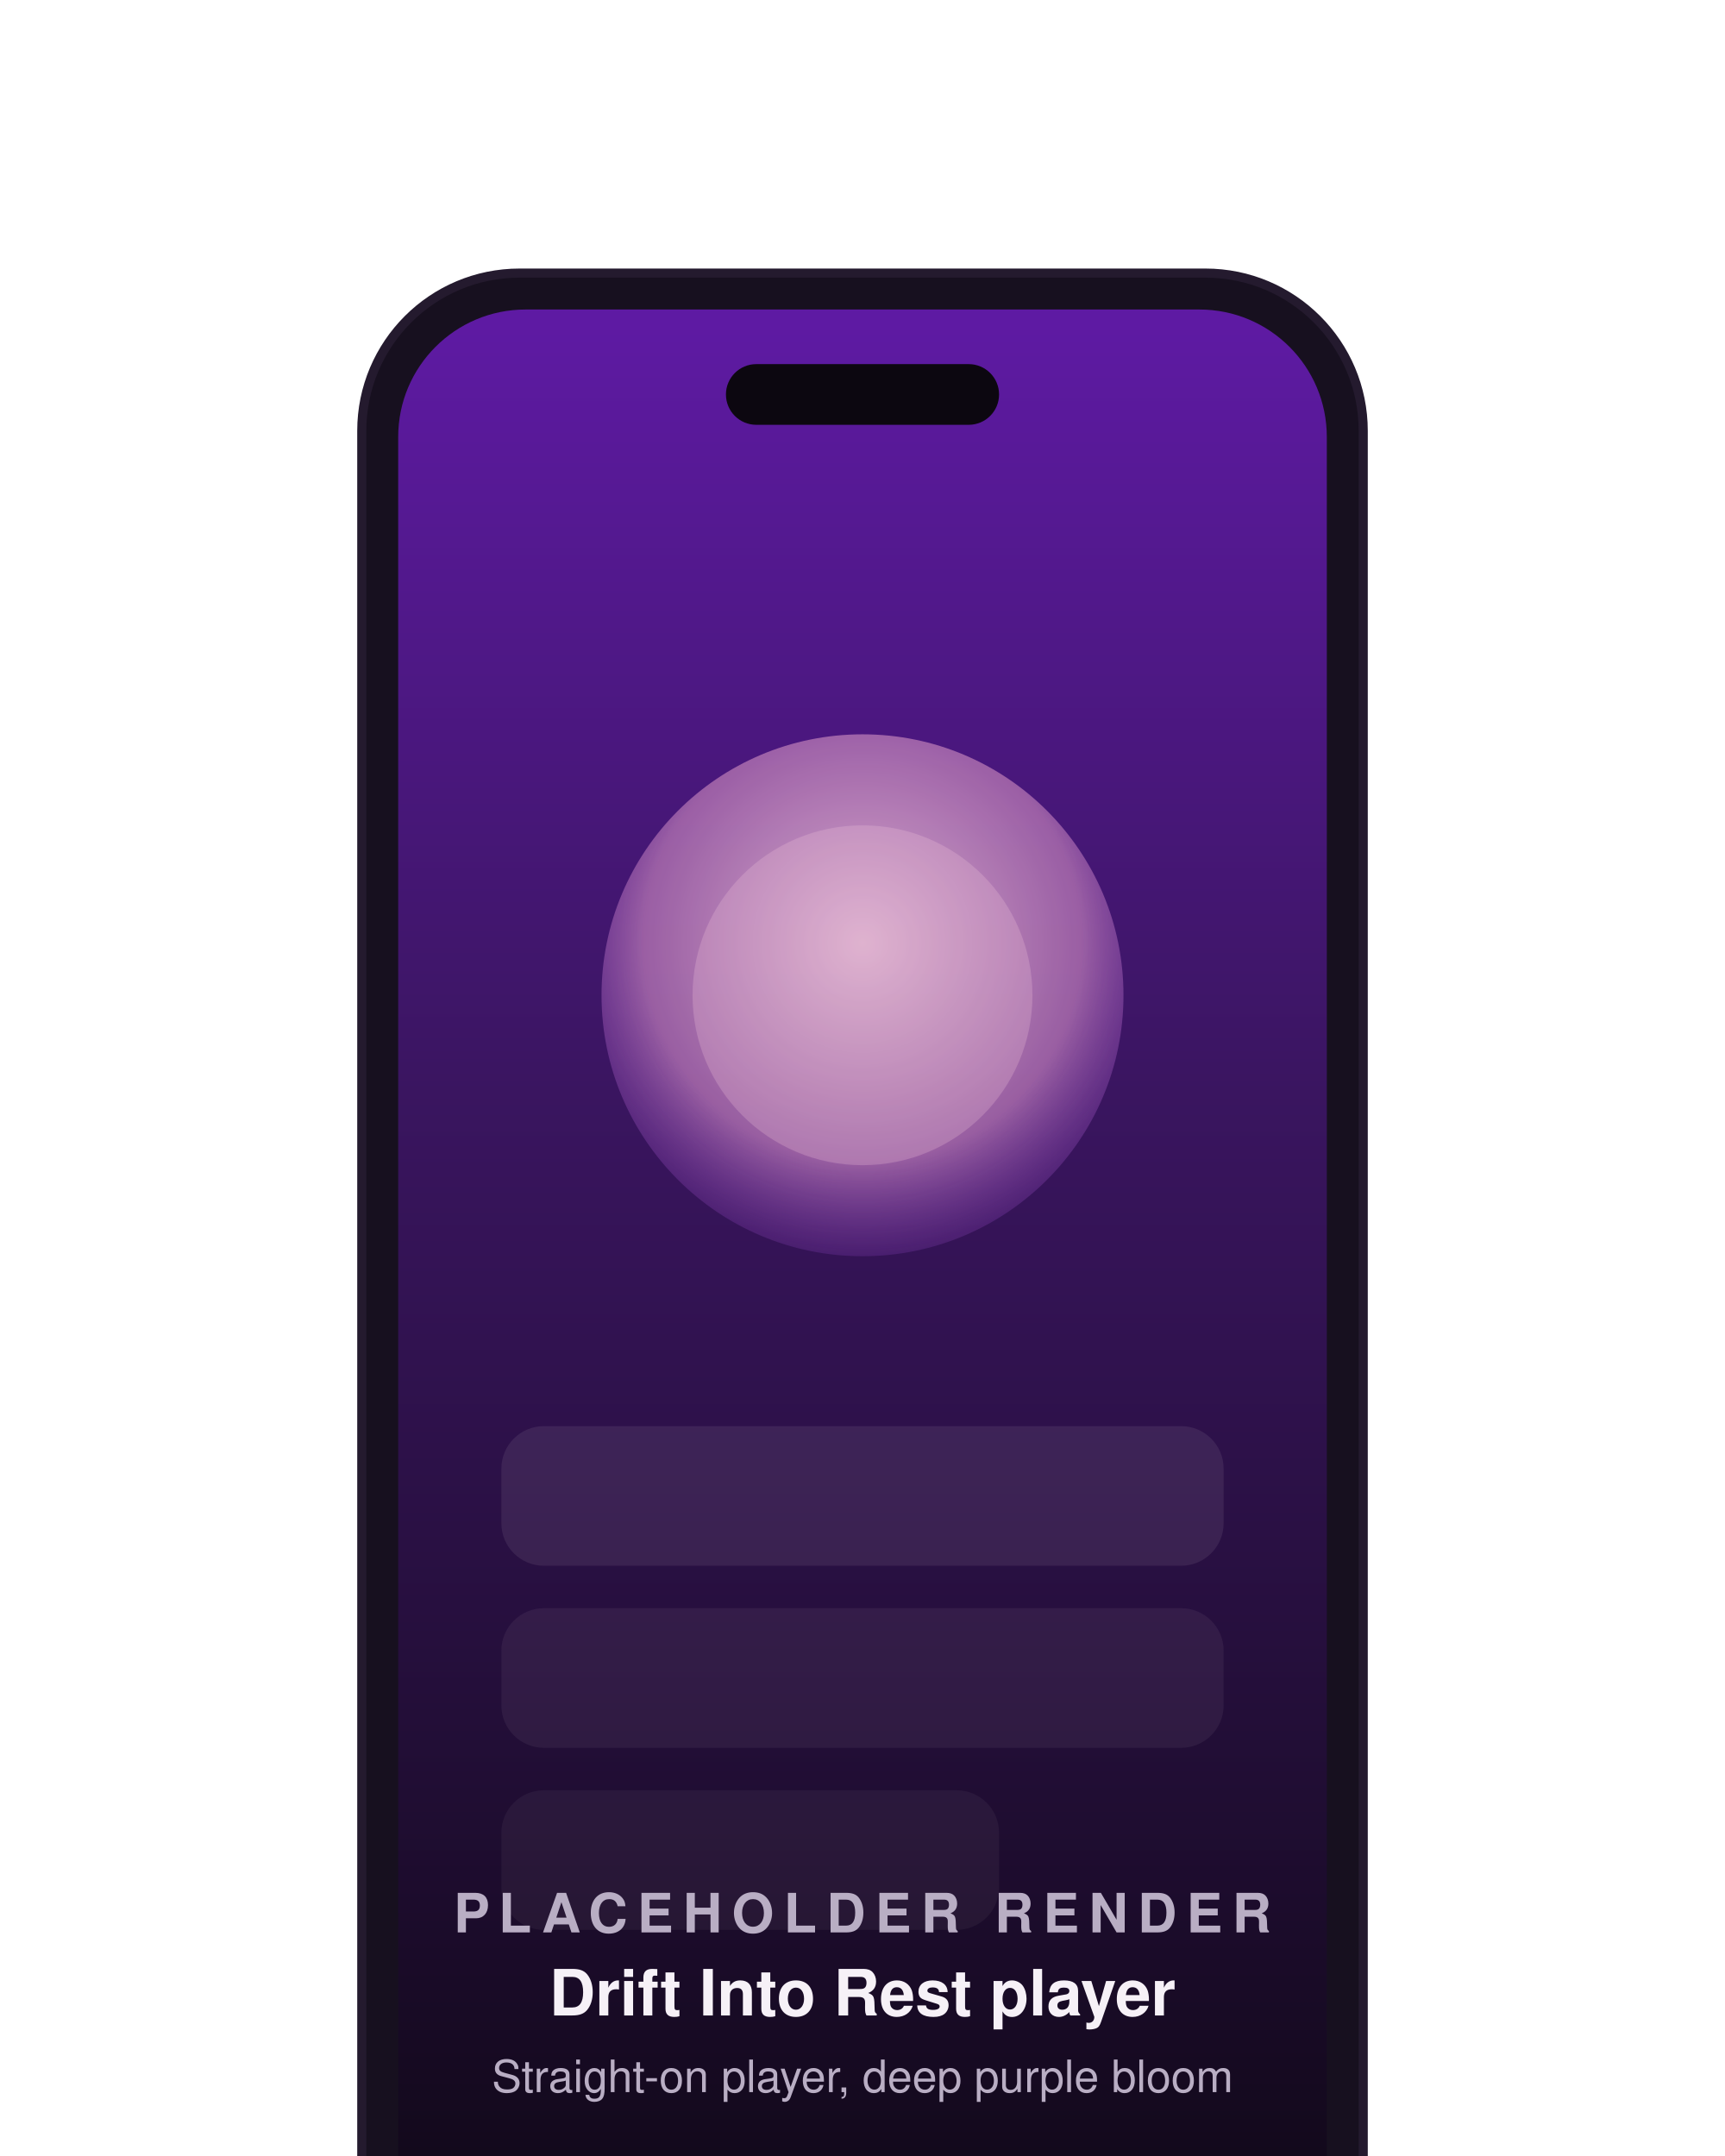
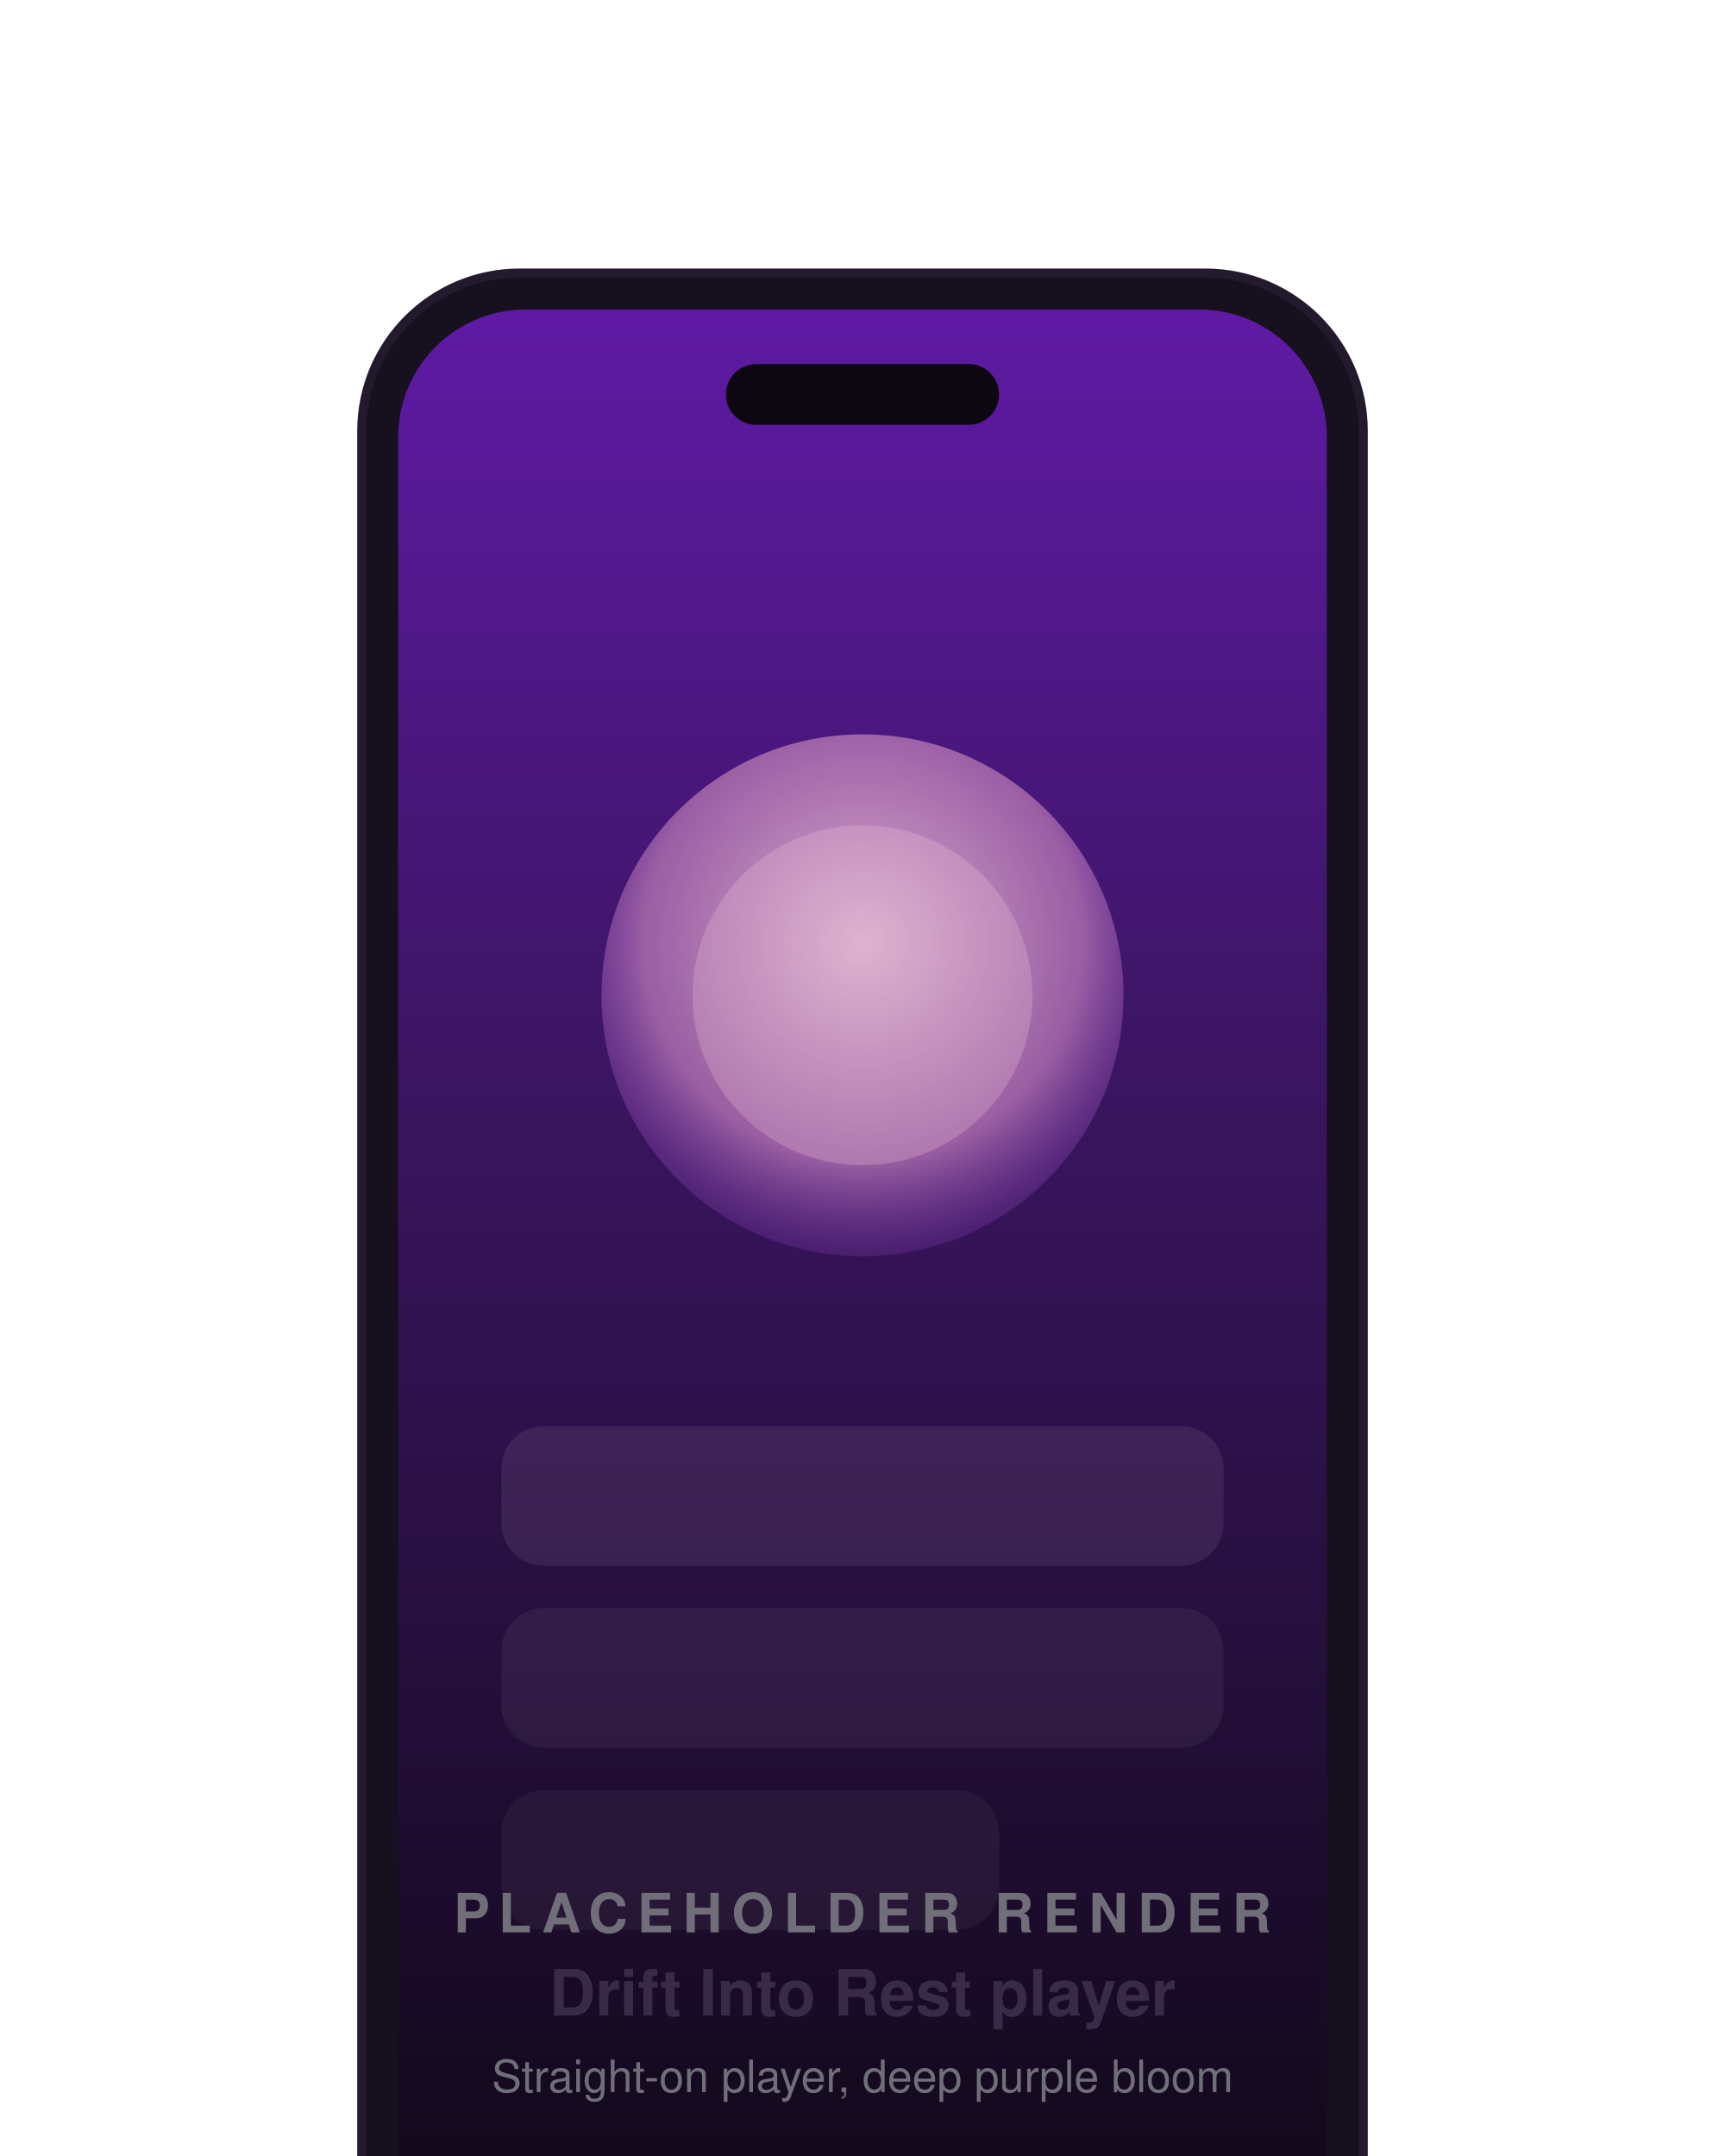
<svg xmlns="http://www.w3.org/2000/svg" viewBox="0 0 1080 1350" role="img" aria-label="Placeholder product render: Drift Into Rest player">
  <defs>
    <linearGradient id="screenek-player-rest" x1="0" y1="0" x2="0" y2="1">
      <stop offset="0" stop-color="#5E1AA3" />
      <stop offset=".38" stop-color="#3A1560" />
      <stop offset="1" stop-color="#0C0710" />
    </linearGradient>
    <radialGradient id="orbek-player-rest" cx=".5" cy=".4" r=".7">
      <stop offset="0" stop-color="#F2C6DC" />
      <stop offset=".6" stop-color="#A96BAD" />
      <stop offset="1" stop-color="#5E1AA3" stop-opacity="0" />
    </radialGradient>
  </defs>
  <g transform="scale(1.9)" transform-origin="0 0">
    <g transform="translate(119.2105,90) rotate(0)">
      <rect x="0" y="0" width="330" height="700" rx="52" fill="#17101F" stroke="#241A2E" stroke-width="3" />
      <rect x="12" y="12" width="306" height="676" rx="42" fill="url(#screenek-player-rest)" />
      <circle cx="165" cy="238" r="86" fill="url(#orbek-player-rest)" opacity=".85" />
      <circle cx="165" cy="238" r="56" fill="#F2C6DC" opacity=".25" />
      <rect x="46" y="380" width="238" height="46" rx="14" fill="#FDF6F4" opacity=".08" />
      <rect x="46" y="440" width="238" height="46" rx="14" fill="#FDF6F4" opacity=".06" />
      <rect x="46" y="500" width="164" height="46" rx="14" fill="#FDF6F4" opacity=".05" />
      <rect x="120" y="30" width="90" height="20" rx="10" fill="#0C0710" />
    </g>
  </g>
  <g font-family="Figtree, -apple-system, Helvetica, sans-serif" text-anchor="middle">
-     <text x="540" y="1210" font-size="34" fill="#B9AEC4" letter-spacing="6" font-weight="700">PLACEHOLDER RENDER</text>
-     <text x="540" y="1262" font-size="40" fill="#F6F1F7" font-weight="600">Drift Into Rest player</text>
-     <text x="540" y="1310" font-size="28" fill="#B9AEC4">Straight-on player, deep purple bloom</text>
+     <text x="540" y="1210" font-size="34" fill="#706E78" letter-spacing="6" font-weight="700">PLACEHOLDER RENDER</text>
+     <text x="540" y="1262" font-size="40" fill="#392B47" font-weight="600">Drift Into Rest player</text>
+     <text x="540" y="1310" font-size="28" fill="#706E78">Straight-on player, deep purple bloom</text>
  </g>
</svg>
